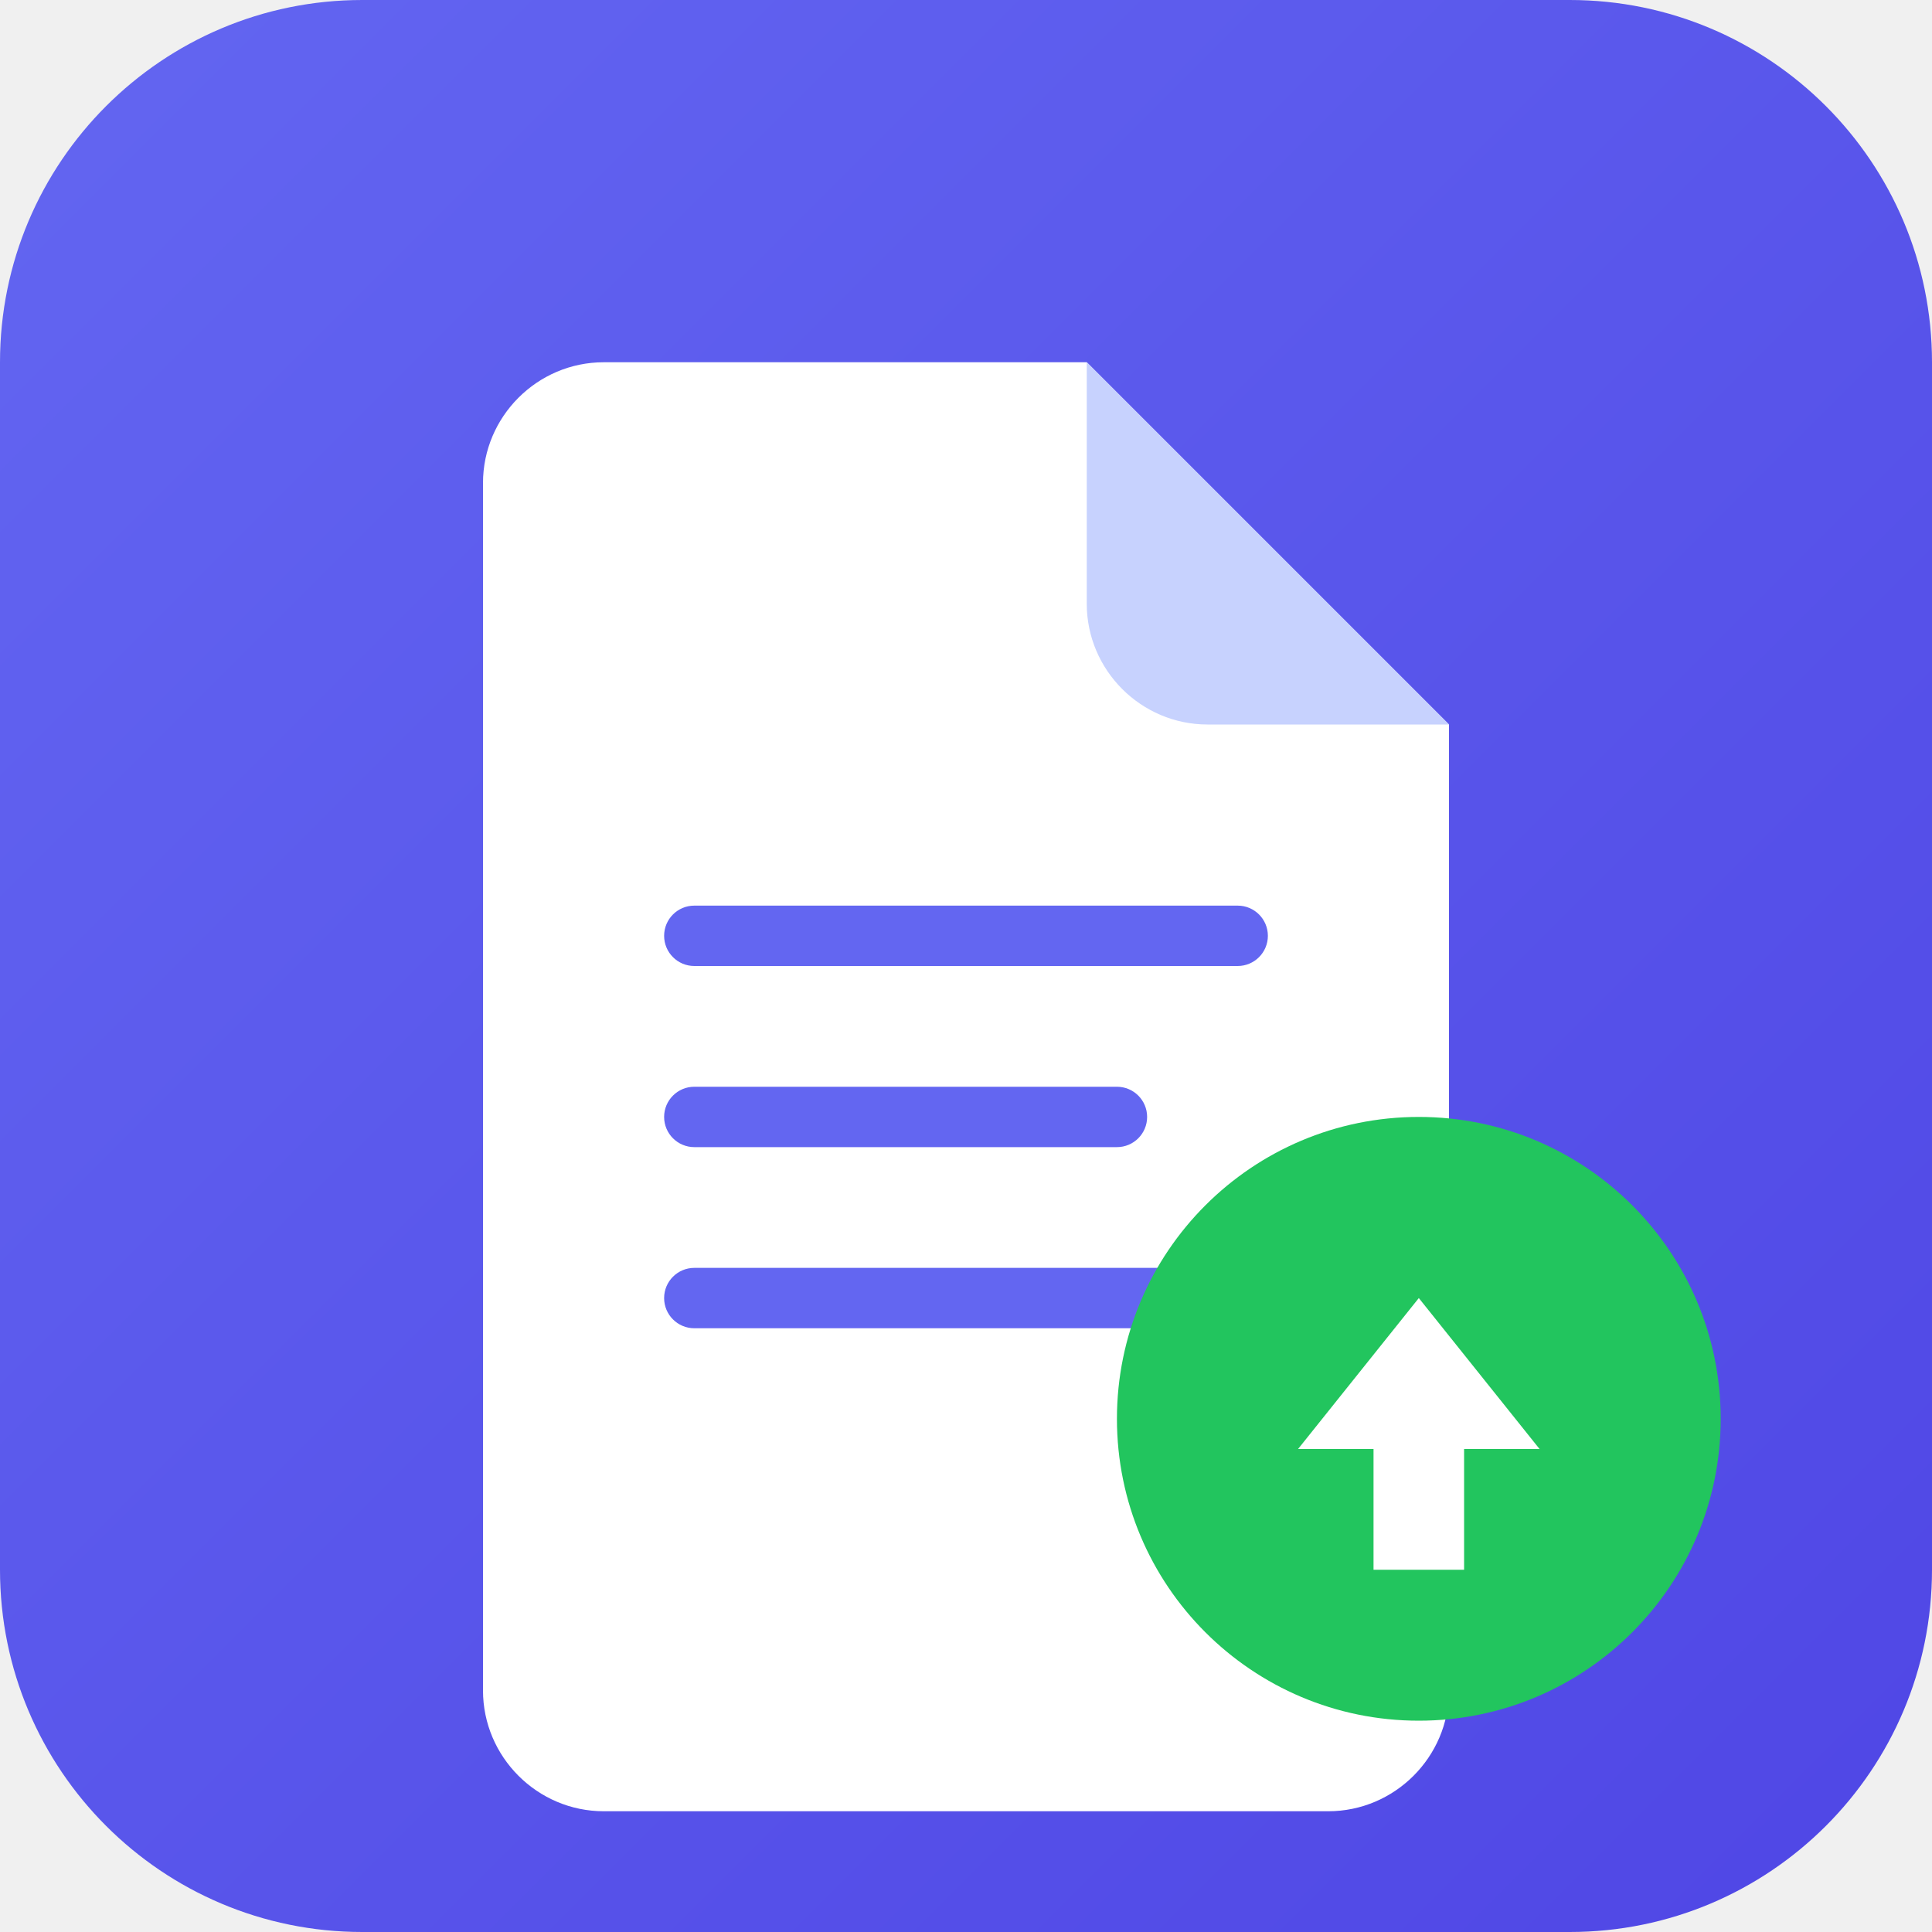
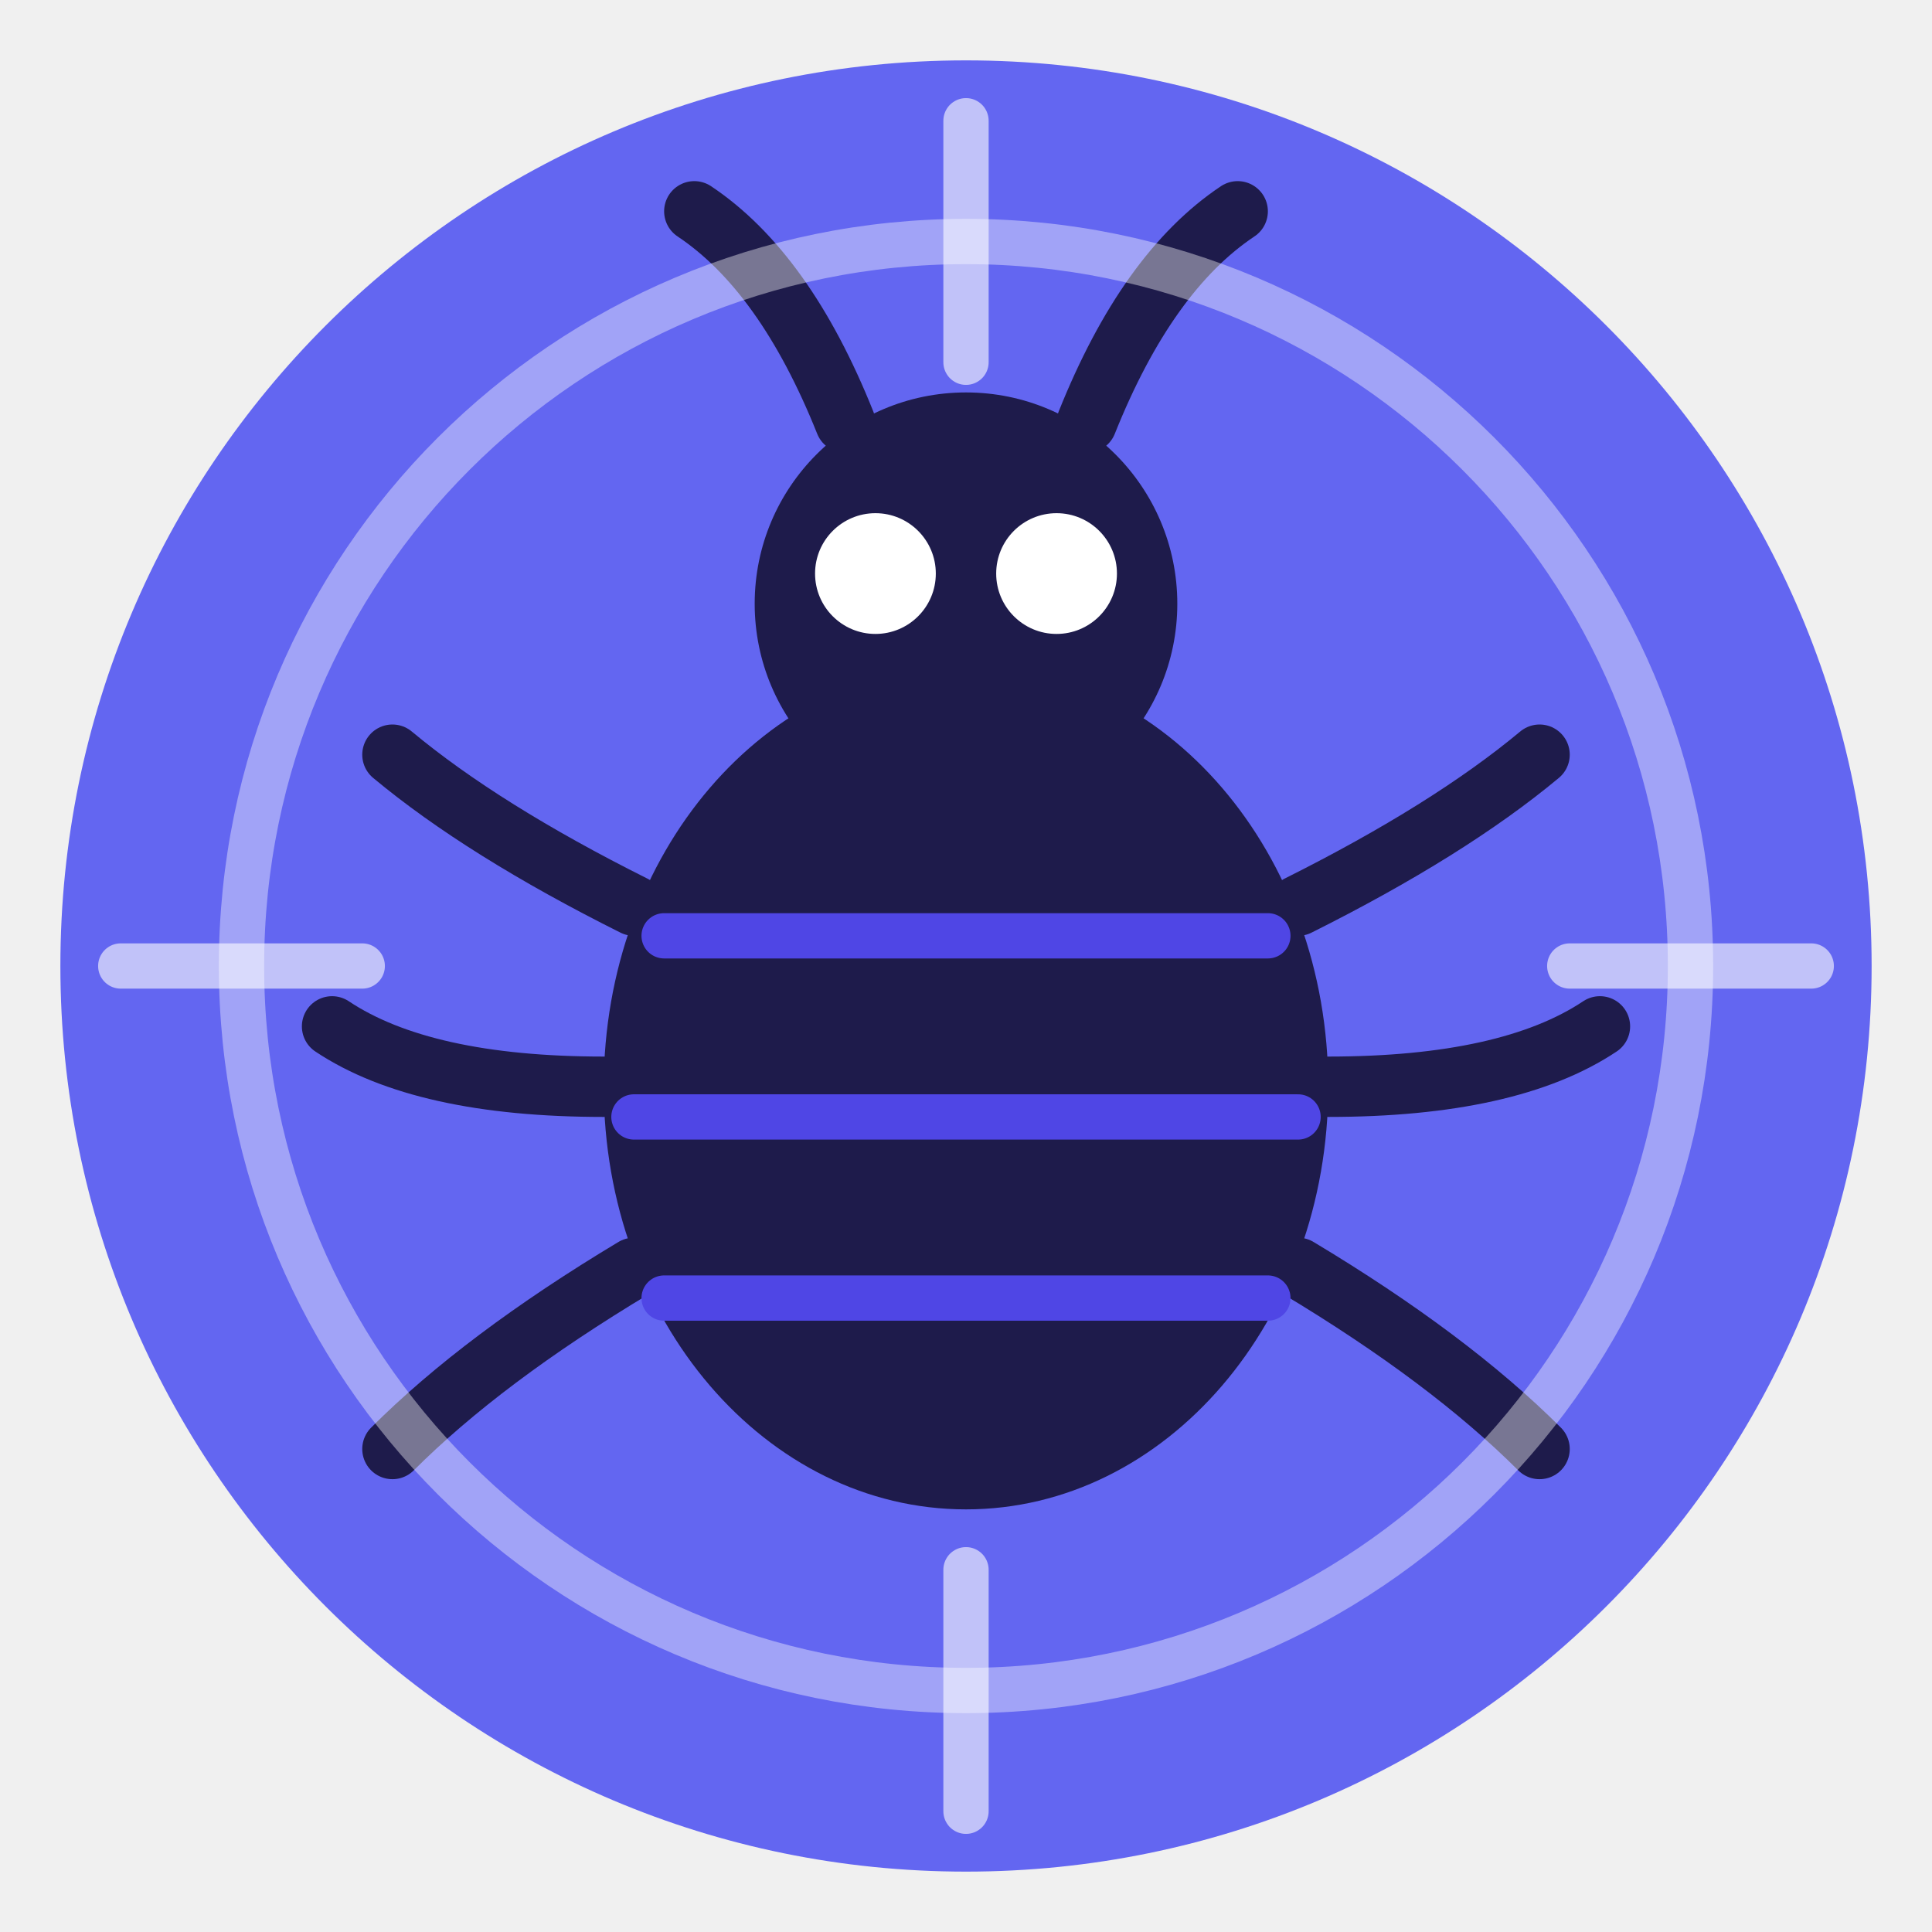
<svg xmlns="http://www.w3.org/2000/svg" viewBox="0 0 128 128">
-   <defs>
-     <linearGradient id="bg" x1="0%" y1="0%" x2="100%" y2="100%">
-       <stop offset="0%" style="stop-color:#6366f1" />
-       <stop offset="100%" style="stop-color:#4f46e5" />
-     </linearGradient>
-   </defs>
-   <rect width="128" height="128" rx="24" fill="url(#bg)" />
-   <g fill="white">
-     <path d="M40 24h32l24 24v64c0 4.4-3.6 8-8 8H40c-4.4 0-8-3.6-8-8V32c0-4.4 3.6-8 8-8z" />
-     <path d="M72 24v16c0 4.4 3.6 8 8 8h16L72 24z" fill="#c7d2fe" />
-     <rect x="44" y="60" width="40" height="4" rx="2" fill="#6366f1" />
-     <rect x="44" y="72" width="32" height="4" rx="2" fill="#6366f1" />
-     <rect x="44" y="84" width="36" height="4" rx="2" fill="#6366f1" />
-   </g>
-   <g fill="white" transform="translate(78, 78)">
-     <circle cx="16" cy="16" r="20" fill="#22c55e" />
-     <path d="M16 8l8 10h-5v8h-6v-8h-5l8-10z" fill="white" />
-   </g>
+   <circle cx="64" cy="64" r="60" fill="#6366f1" />
+   <ellipse cx="64" cy="72" rx="24" ry="28" fill="#1e1b4b" />
+   <circle cx="64" cy="40" r="14" fill="#1e1b4b" />
+   <circle cx="58" cy="38" r="4" fill="#fff" />
+   <circle cx="70" cy="38" r="4" fill="#fff" />
+   <path d="M56 28 Q52 18 46 14" stroke="#1e1b4b" stroke-width="4" stroke-linecap="round" fill="none" />
+   <path d="M72 28 Q76 18 82 14" stroke="#1e1b4b" stroke-width="4" stroke-linecap="round" fill="none" />
+   <path d="M42 60 Q32 55 26 50" stroke="#1e1b4b" stroke-width="4" stroke-linecap="round" fill="none" />
+   <path d="M40 72 Q28 72 22 68" stroke="#1e1b4b" stroke-width="4" stroke-linecap="round" fill="none" />
+   <path d="M42 84 Q32 90 26 96" stroke="#1e1b4b" stroke-width="4" stroke-linecap="round" fill="none" />
+   <path d="M86 60 Q96 55 102 50" stroke="#1e1b4b" stroke-width="4" stroke-linecap="round" fill="none" />
+   <path d="M88 72 Q100 72 106 68" stroke="#1e1b4b" stroke-width="4" stroke-linecap="round" fill="none" />
+   <path d="M86 84 Q96 90 102 96" stroke="#1e1b4b" stroke-width="4" stroke-linecap="round" fill="none" />
+   <path d="M44 62 L84 62" stroke="#4f46e5" stroke-width="3" stroke-linecap="round" />
+   <path d="M42 74 L86 74" stroke="#4f46e5" stroke-width="3" stroke-linecap="round" />
+   <path d="M44 86 L84 86" stroke="#4f46e5" stroke-width="3" stroke-linecap="round" />
+   <circle cx="64" cy="64" r="48" stroke="#fff" stroke-width="3" fill="none" opacity="0.4" />
+   <line x1="64" y1="8" x2="64" y2="24" stroke="#fff" stroke-width="3" stroke-linecap="round" opacity="0.6" />
+   <line x1="64" y1="104" x2="64" y2="120" stroke="#fff" stroke-width="3" stroke-linecap="round" opacity="0.6" />
+   <line x1="8" y1="64" x2="24" y2="64" stroke="#fff" stroke-width="3" stroke-linecap="round" opacity="0.6" />
+   <line x1="104" y1="64" x2="120" y2="64" stroke="#fff" stroke-width="3" stroke-linecap="round" opacity="0.6" />
</svg>
